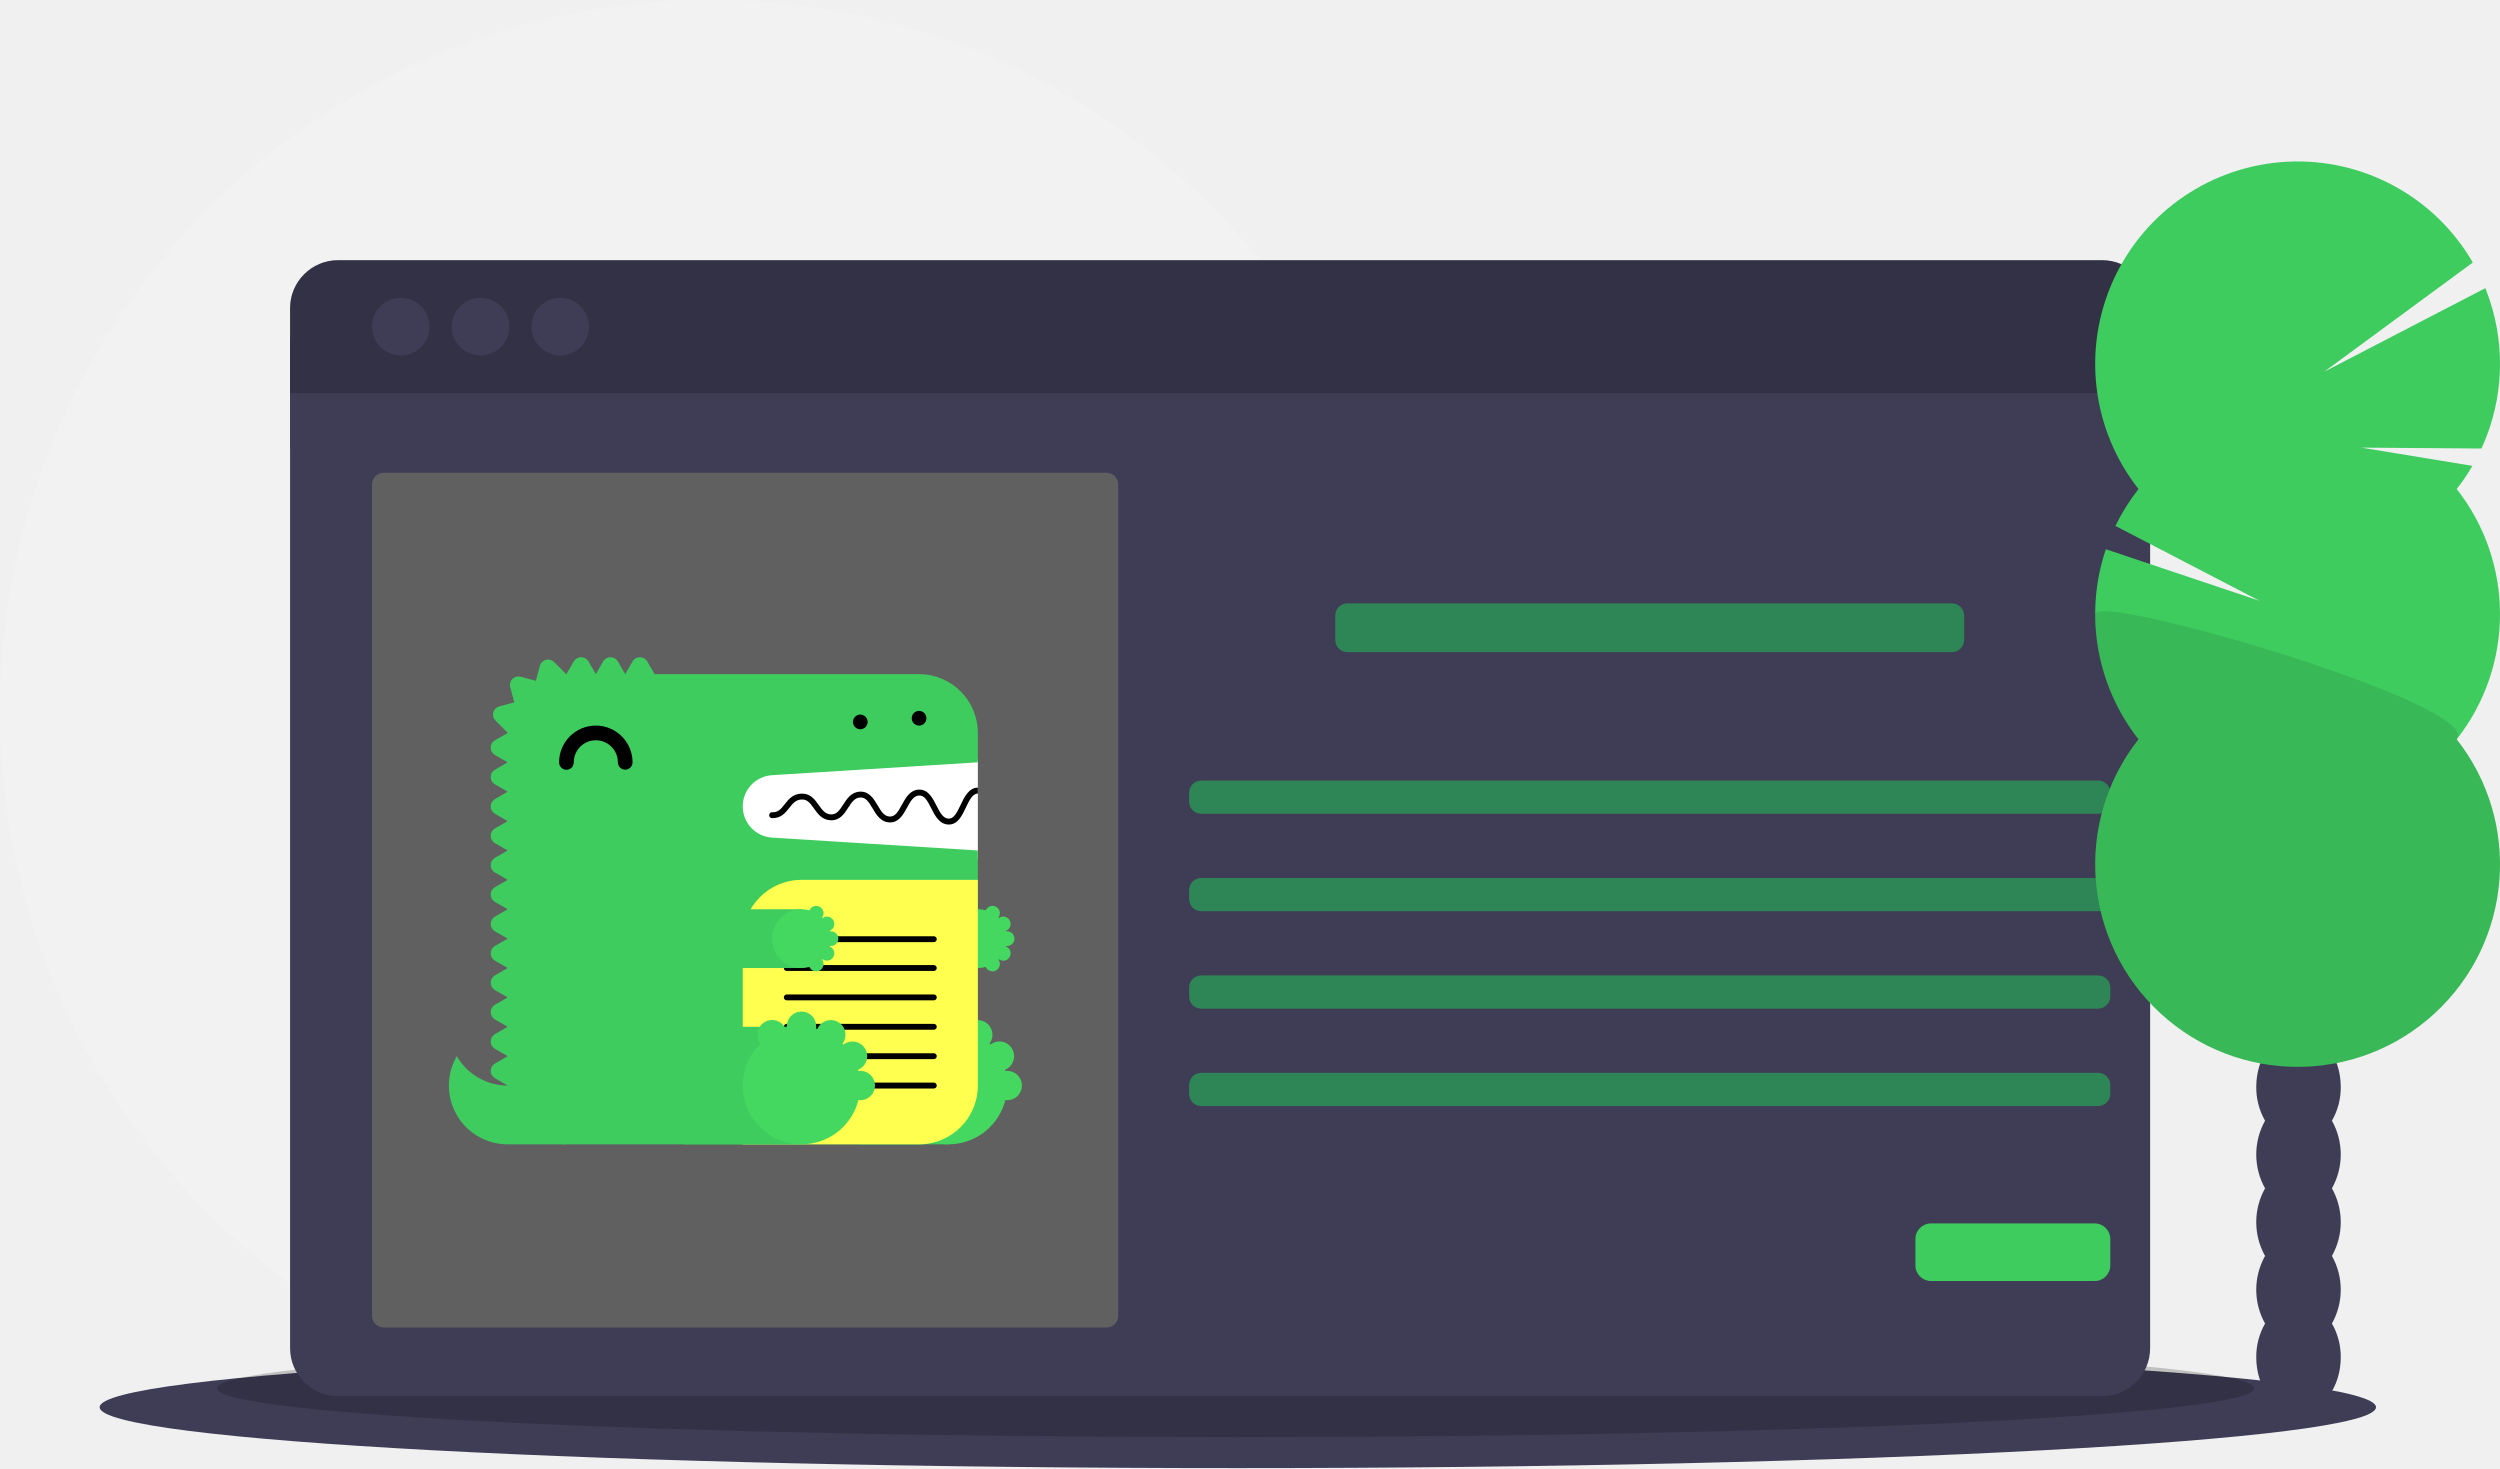
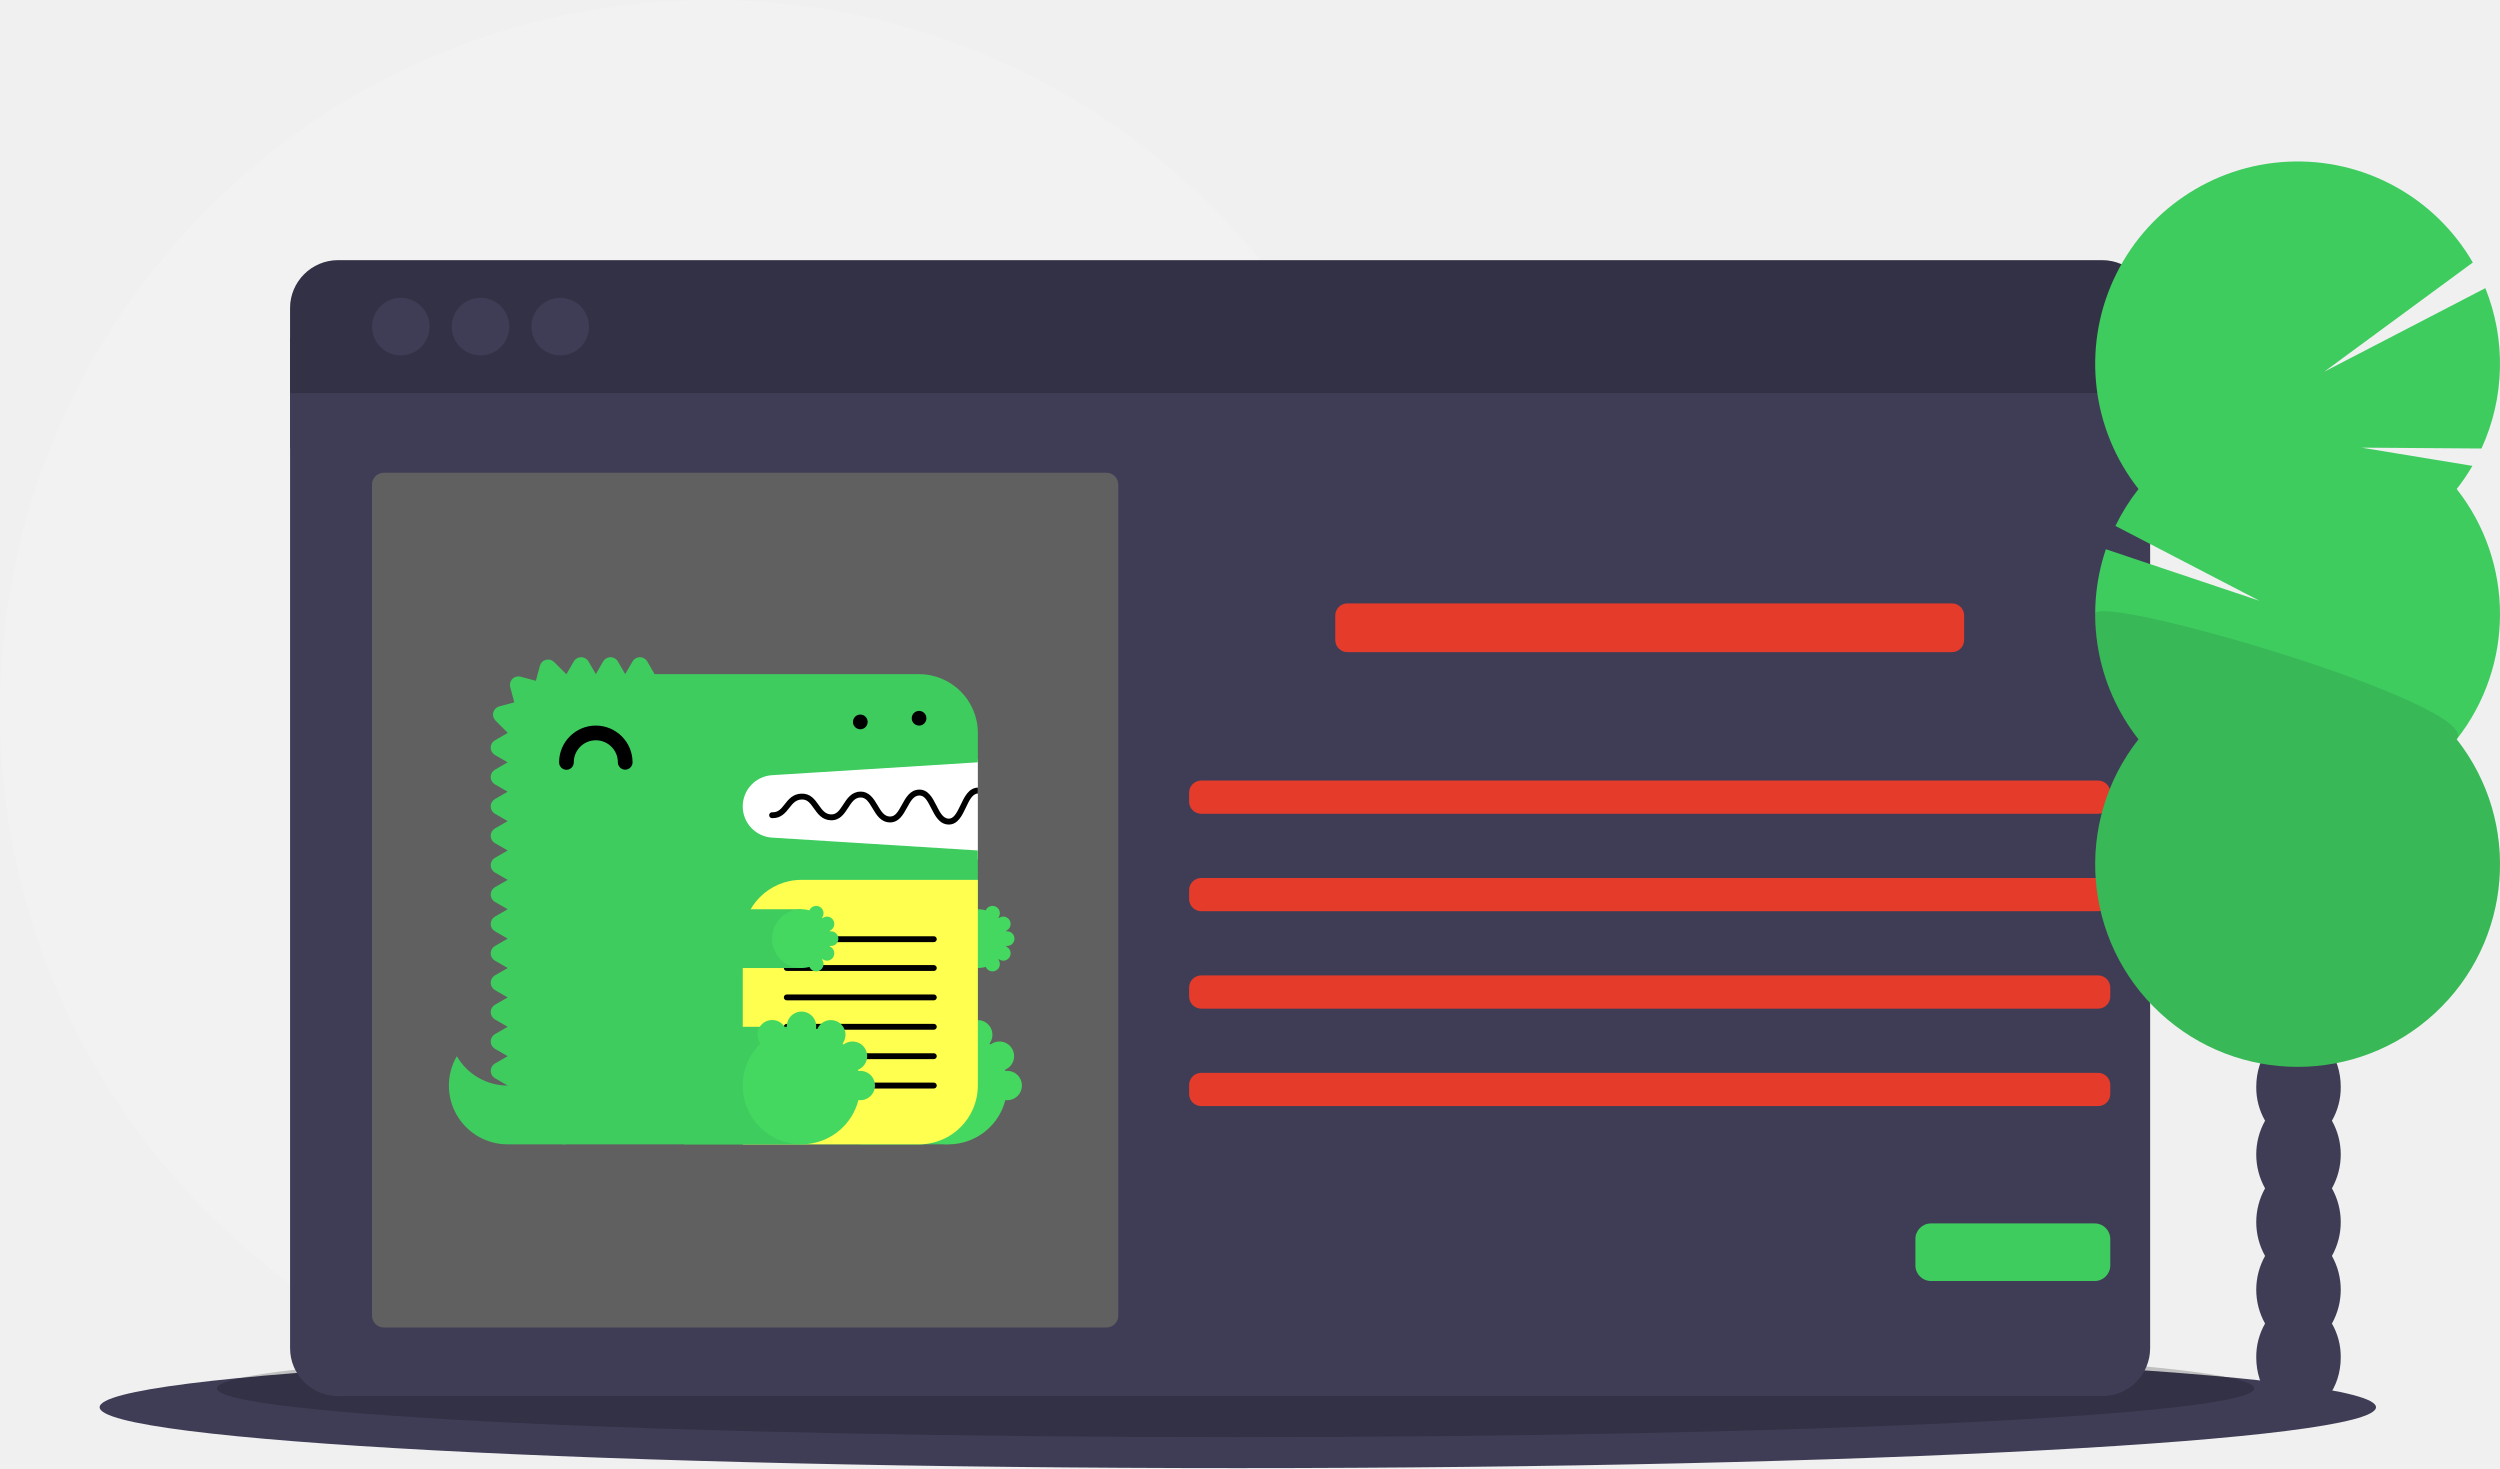
<svg xmlns="http://www.w3.org/2000/svg" width="1129" height="663" viewBox="0 0 1129 663">
  <circle cx="321" cy="321" r="321" fill="#f2f2f2" />
  <ellipse cx="559" cy="635.5" rx="514" ry="27.5" fill="#3f3d56" />
  <ellipse cx="558" cy="627" rx="460" ry="22" opacity="0.2" />
  <rect x="131" y="152.5" width="840" height="50" fill="#3f3d56" />
  <path d="M166.5,727.33A21.67,21.67,0,0,0,188.17,749H984.83A21.67,21.67,0,0,0,1006.5,727.33V296h-840Z" transform="translate(-35.5 -118.5)" fill="#3f3d56" />
  <path d="M984.83,236H188.17A21.67,21.67,0,0,0,166.5,257.67V296h840V257.67A21.67,21.67,0,0,0,984.83,236Z" transform="translate(-35.5 -118.5)" fill="#3f3d56" />
  <path d="M984.83,236H188.17A21.67,21.67,0,0,0,166.5,257.67V296h840V257.67A21.67,21.67,0,0,0,984.83,236Z" transform="translate(-35.5 -118.5)" opacity="0.2" />
  <circle cx="181" cy="147.5" r="13" fill="#3f3d56" />
  <circle cx="217" cy="147.5" r="13" fill="#3f3d56" />
  <circle cx="253" cy="147.5" r="13" fill="#3f3d56" />
  <rect x="168" y="213.5" width="337" height="386" rx="5.335" fill="#606060" />
-   <rect x="603" y="272.5" width="284" height="22" rx="5.476" fill="#2e8555" />
-   <rect x="537" y="352.5" width="416" height="15" rx="5.476" fill="#2e8555" />
-   <rect x="537" y="396.5" width="416" height="15" rx="5.476" fill="#2e8555" />
-   <rect x="537" y="440.5" width="416" height="15" rx="5.476" fill="#2e8555" />
-   <rect x="537" y="484.5" width="416" height="15" rx="5.476" fill="#2e8555" />
+   <rect x="603" y="272.5" width="284" height="22" rx="5.476" fill="#e53b2a" />
+   <rect x="537" y="352.5" width="416" height="15" rx="5.476" fill="#e53b2a" />
+   <rect x="537" y="396.5" width="416" height="15" rx="5.476" fill="#e53b2a" />
+   <rect x="537" y="440.5" width="416" height="15" rx="5.476" fill="#e53b2a" />
+   <rect x="537" y="484.5" width="416" height="15" rx="5.476" fill="#e53b2a" />
  <rect x="865" y="552.5" width="88" height="26" rx="7.028" fill="#3ecc5f" />
  <path d="M1088.603,624.616a30.114,30.114,0,0,0,3.983-15.266c0-13.797-8.544-24.981-19.083-24.981s-19.083,11.184-19.083,24.981a30.114,30.114,0,0,0,3.983,15.266,31.248,31.248,0,0,0,0,30.532,31.248,31.248,0,0,0,0,30.532,31.248,31.248,0,0,0,0,30.532,30.114,30.114,0,0,0-3.983,15.266c0,13.797,8.544,24.981,19.083,24.981s19.083-11.184,19.083-24.981a30.114,30.114,0,0,0-3.983-15.266,31.248,31.248,0,0,0,0-30.532,31.248,31.248,0,0,0,0-30.532,31.248,31.248,0,0,0,0-30.532Z" transform="translate(-35.5 -118.5)" fill="#3f3d56" />
  <ellipse cx="1038.003" cy="460.318" rx="19.083" ry="24.981" fill="#3f3d56" />
  <ellipse cx="1038.003" cy="429.786" rx="19.083" ry="24.981" fill="#3f3d56" />
  <path d="M1144.939,339.345a91.611,91.611,0,0,0,7.107-10.461l-50.141-8.235,54.229.403a91.566,91.566,0,0,0,1.746-72.426l-72.754,37.741,67.097-49.321a91.413,91.413,0,1,0-150.971,102.298,91.458,91.458,0,0,0-10.425,16.669l65.087,33.814-69.4-23.292a91.46,91.46,0,0,0,14.738,85.837,91.406,91.406,0,1,0,143.689,0,91.418,91.418,0,0,0,0-113.029Z" transform="translate(-35.5 -118.5)" fill="#3ecc5f" fill-rule="evenodd" />
  <path d="M981.688,395.859a91.013,91.013,0,0,0,19.561,56.514,91.406,91.406,0,1,0,143.689,0C1157.19,436.821,981.688,385.6,981.688,395.859Z" transform="translate(-35.5 -118.5)" opacity="0.1" />
  <path d="M365.62,461.436H477.094v45.12H365.62Z" transform="translate(-35.5 -118.5)" fill="#fff" fill-rule="evenodd" />
  <path d="M264.763,608.741a26.509,26.509,0,0,1-22.962-13.271,26.51,26.51,0,0,0,22.962,39.812H291.304V608.741Z" transform="translate(-35.5 -118.5)" fill="#3ecc5f" fill-rule="evenodd" />
  <path d="M384.172,468.571l92.922-5.807V449.493a26.541,26.541,0,0,0-26.541-26.541H331.116l-3.318-5.746a3.83,3.83,0,0,0-6.635,0l-3.318,5.746-3.318-5.746a3.83,3.83,0,0,0-6.635,0l-3.318,5.746L301.257,417.205a3.83,3.83,0,0,0-6.635,0L291.304,422.951c-.029,0-.056.004-.086.004l-5.497-5.495a3.829,3.829,0,0,0-6.407,1.717l-1.817,6.773L270.607,424.103a3.83,3.83,0,0,0-4.691,4.693l1.845,6.891-6.771,1.814a3.832,3.832,0,0,0-1.72,6.41l5.497,5.497c0,.028-.004.056-.004.085l-5.746,3.318a3.83,3.83,0,0,0,0,6.635l5.746,3.318L259.016,466.081a3.83,3.83,0,0,0,0,6.635l5.746,3.318-5.746,3.318a3.83,3.83,0,0,0,0,6.635l5.746,3.318-5.746,3.318a3.83,3.83,0,0,0,0,6.635l5.746,3.318-5.746,3.318a3.83,3.83,0,0,0,0,6.635l5.746,3.318-5.746,3.318a3.83,3.83,0,0,0,0,6.635l5.746,3.318-5.746,3.318a3.83,3.83,0,0,0,0,6.635l5.746,3.318-5.746,3.318a3.83,3.83,0,0,0,0,6.635l5.746,3.318L259.016,558.976a3.83,3.83,0,0,0,0,6.635l5.746,3.318-5.746,3.318a3.83,3.83,0,0,0,0,6.635l5.746,3.318-5.746,3.318a3.83,3.83,0,0,0,0,6.635l5.746,3.318-5.746,3.318a3.83,3.83,0,0,0,0,6.635l5.746,3.318A26.541,26.541,0,0,0,291.304,635.283H450.553A26.541,26.541,0,0,0,477.094,608.741V502.575l-92.922-5.807a14.126,14.126,0,0,1,0-28.198" transform="translate(-35.5 -118.5)" fill="#3ecc5f" fill-rule="evenodd" />
  <path d="M424.011,635.283h39.812V582.2H424.011Z" transform="translate(-35.5 -118.5)" fill="#3ecc5f" fill-rule="evenodd" />
  <path d="M490.365,602.106a6.602,6.602,0,0,0-.848.085c-.05-.199-.098-.399-.154-.599A6.627,6.627,0,1,0,482.806,590.21q-.22-.225-.445-.446a6.624,6.624,0,1,0-11.397-6.564c-.196-.056-.394-.102-.591-.153a6.64,6.64,0,1,0-13.101,0c-.196.05-.394.097-.591.153a6.628,6.628,0,1,0-11.397,6.564,26.528,26.528,0,1,0,44.231,25.528,6.621,6.621,0,1,0,.848-13.186" transform="translate(-35.5 -118.5)" fill="#44d860" fill-rule="evenodd" />
  <path d="M437.282,555.658H477.094V529.117H437.282Z" transform="translate(-35.5 -118.5)" fill="#3ecc5f" fill-rule="evenodd" />
  <path d="M490.365,545.705a3.318,3.318,0,0,0,0-6.635,3.411,3.411,0,0,0-.423.042c-.027-.1-.049-.199-.077-.299a3.319,3.319,0,0,0-1.278-6.379,3.282,3.282,0,0,0-2.001.687q-.109-.113-.223-.223a3.282,3.282,0,0,0,.671-1.983,3.318,3.318,0,0,0-6.37-1.299,13.271,13.271,0,1,0,0,25.541,3.318,3.318,0,0,0,6.37-1.299,3.282,3.282,0,0,0-.671-1.983q.113-.109.223-.223a3.282,3.282,0,0,0,2.001.687,3.318,3.318,0,0,0,1.278-6.379c.028-.098.05-.199.077-.299a3.413,3.413,0,0,0,.423.042" transform="translate(-35.5 -118.5)" fill="#44d860" fill-rule="evenodd" />
  <path d="M317.845,466.081a3.318,3.318,0,0,1-3.318-3.318,9.953,9.953,0,1,0-19.906,0,3.318,3.318,0,1,1-6.635,0,16.588,16.588,0,1,1,33.177,0,3.318,3.318,0,0,1-3.318,3.318" transform="translate(-35.5 -118.5)" fill-rule="evenodd" />
  <path d="M370.928,635.283h79.624A26.541,26.541,0,0,0,477.094,608.741v-92.895H397.47a26.541,26.541,0,0,0-26.541,26.541Z" transform="translate(-35.5 -118.5)" fill="#ffff50" fill-rule="evenodd" />
  <path d="M457.214,556.985H390.808a1.327,1.327,0,0,1,0-2.654h66.407a1.327,1.327,0,0,1,0,2.654m0,26.541H390.808a1.327,1.327,0,1,1,0-2.654h66.407a1.327,1.327,0,0,1,0,2.654m0,26.541H390.808a1.327,1.327,0,1,1,0-2.654h66.407a1.327,1.327,0,0,1,0,2.654m0-66.107H390.808a1.327,1.327,0,0,1,0-2.654h66.407a1.327,1.327,0,0,1,0,2.654m0,26.295H390.808a1.327,1.327,0,0,1,0-2.654h66.407a1.327,1.327,0,0,1,0,2.654m0,26.541H390.808a1.327,1.327,0,0,1,0-2.654h66.407a1.327,1.327,0,0,1,0,2.654M477.094,474.191c-.016,0-.029-.008-.045-.007-4.101.139-6.041,4.241-7.753,7.86-1.786,3.782-3.168,6.241-5.432,6.167-2.507-.09-3.94-2.922-5.458-5.919-1.744-3.442-3.734-7.347-7.913-7.201-4.042.138-5.989,3.708-7.706,6.857-1.827,3.355-3.071,5.395-5.469,5.3-2.557-.093-3.916-2.395-5.489-5.06-1.753-2.967-3.78-6.304-7.878-6.189-3.973.137-5.925,3.165-7.648,5.839-1.822,2.827-3.099,4.549-5.527,4.447-2.618-.093-3.971-2.004-5.535-4.216-1.757-2.486-3.737-5.299-7.823-5.162-3.886.133-5.838,2.614-7.559,4.801-1.635,2.076-2.912,3.718-5.612,3.615a1.328,1.328,0,1,0-.096,2.654c4.004.134,6.032-2.389,7.793-4.628,1.562-1.985,2.91-3.699,5.564-3.789,2.556-.109,3.754,1.48,5.567,4.041,1.721,2.434,3.675,5.194,7.605,5.336,4.118.138,6.099-2.939,7.854-5.663,1.569-2.434,2.922-4.535,5.507-4.624,2.379-.089,3.675,1.792,5.501,4.885,1.721,2.916,3.671,6.219,7.68,6.365,4.147.143,6.15-3.477,7.895-6.682,1.512-2.771,2.938-5.388,5.466-5.476,2.379-.056,3.62,2.117,5.456,5.746,1.715,3.388,3.659,7.226,7.73,7.373l.224.004c4.066,0,5.996-4.081,7.704-7.689,1.512-3.198,2.942-6.211,5.397-6.334Z" transform="translate(-35.5 -118.5)" fill-rule="evenodd" />
  <path d="M344.387,635.283h53.083V582.2H344.387Z" transform="translate(-35.5 -118.5)" fill="#3ecc5f" fill-rule="evenodd" />
  <path d="M424.011,602.106a6.602,6.602,0,0,0-.848.085c-.05-.199-.098-.399-.154-.599A6.627,6.627,0,1,0,416.452,590.21q-.22-.225-.445-.446a6.624,6.624,0,1,0-11.397-6.564c-.196-.056-.394-.102-.591-.153a6.64,6.64,0,1,0-13.101,0c-.196.05-.394.097-.591.153a6.628,6.628,0,1,0-11.397,6.564,26.528,26.528,0,1,0,44.231,25.528,6.621,6.621,0,1,0,.848-13.186" transform="translate(-35.5 -118.5)" fill="#44d860" fill-rule="evenodd" />
  <path d="M344.387,555.658h53.083V529.117H344.387Z" transform="translate(-35.5 -118.5)" fill="#3ecc5f" fill-rule="evenodd" />
  <path d="M410.74,545.705a3.318,3.318,0,1,0,0-6.635,3.411,3.411,0,0,0-.423.042c-.027-.1-.049-.199-.077-.299a3.319,3.319,0,0,0-1.278-6.379,3.282,3.282,0,0,0-2.001.687q-.109-.113-.223-.223a3.282,3.282,0,0,0,.671-1.983,3.318,3.318,0,0,0-6.37-1.299,13.271,13.271,0,1,0,0,25.541,3.318,3.318,0,0,0,6.37-1.299,3.282,3.282,0,0,0-.671-1.983q.113-.109.223-.223a3.282,3.282,0,0,0,2.001.687,3.318,3.318,0,0,0,1.278-6.379c.028-.098.05-.199.077-.299a3.413,3.413,0,0,0,.423.042" transform="translate(-35.5 -118.5)" fill="#44d860" fill-rule="evenodd" />
  <path d="M424.011,447.834a3.603,3.603,0,0,1-.65-.066,3.344,3.344,0,0,1-.624-.186,3.447,3.447,0,0,1-.572-.305,5.027,5.027,0,0,1-.504-.411,3.887,3.887,0,0,1-.41-.504,3.275,3.275,0,0,1-.557-1.845,3.602,3.602,0,0,1,.066-.65,3.826,3.826,0,0,1,.184-.624,3.489,3.489,0,0,1,.307-.571,3.197,3.197,0,0,1,.914-.916,3.447,3.447,0,0,1,.572-.305,3.344,3.344,0,0,1,.624-.186,3.069,3.069,0,0,1,1.301,0,3.223,3.223,0,0,1,1.194.491,5.028,5.028,0,0,1,.504.411,4.88,4.88,0,0,1,.411.504,3.382,3.382,0,0,1,.305.571,3.478,3.478,0,0,1,.252,1.274A3.364,3.364,0,0,1,426.36,446.865a5.027,5.027,0,0,1-.504.411,3.306,3.306,0,0,1-1.845.557m26.541-1.659a3.388,3.388,0,0,1-2.35-.969,5.042,5.042,0,0,1-.41-.504,3.275,3.275,0,0,1-.557-1.845,3.387,3.387,0,0,1,.967-2.349,5.026,5.026,0,0,1,.504-.411,3.447,3.447,0,0,1,.572-.305,3.343,3.343,0,0,1,.624-.186,3.07,3.07,0,0,1,1.301,0,3.224,3.224,0,0,1,1.194.491,5.026,5.026,0,0,1,.504.411,3.388,3.388,0,0,1,.969,2.349,3.726,3.726,0,0,1-.066.65,3.374,3.374,0,0,1-.186.624,4.715,4.715,0,0,1-.305.571,4.88,4.88,0,0,1-.411.504,5.026,5.026,0,0,1-.504.411,3.305,3.305,0,0,1-1.845.557" transform="translate(-35.5 -118.5)" fill-rule="evenodd" />
</svg>
